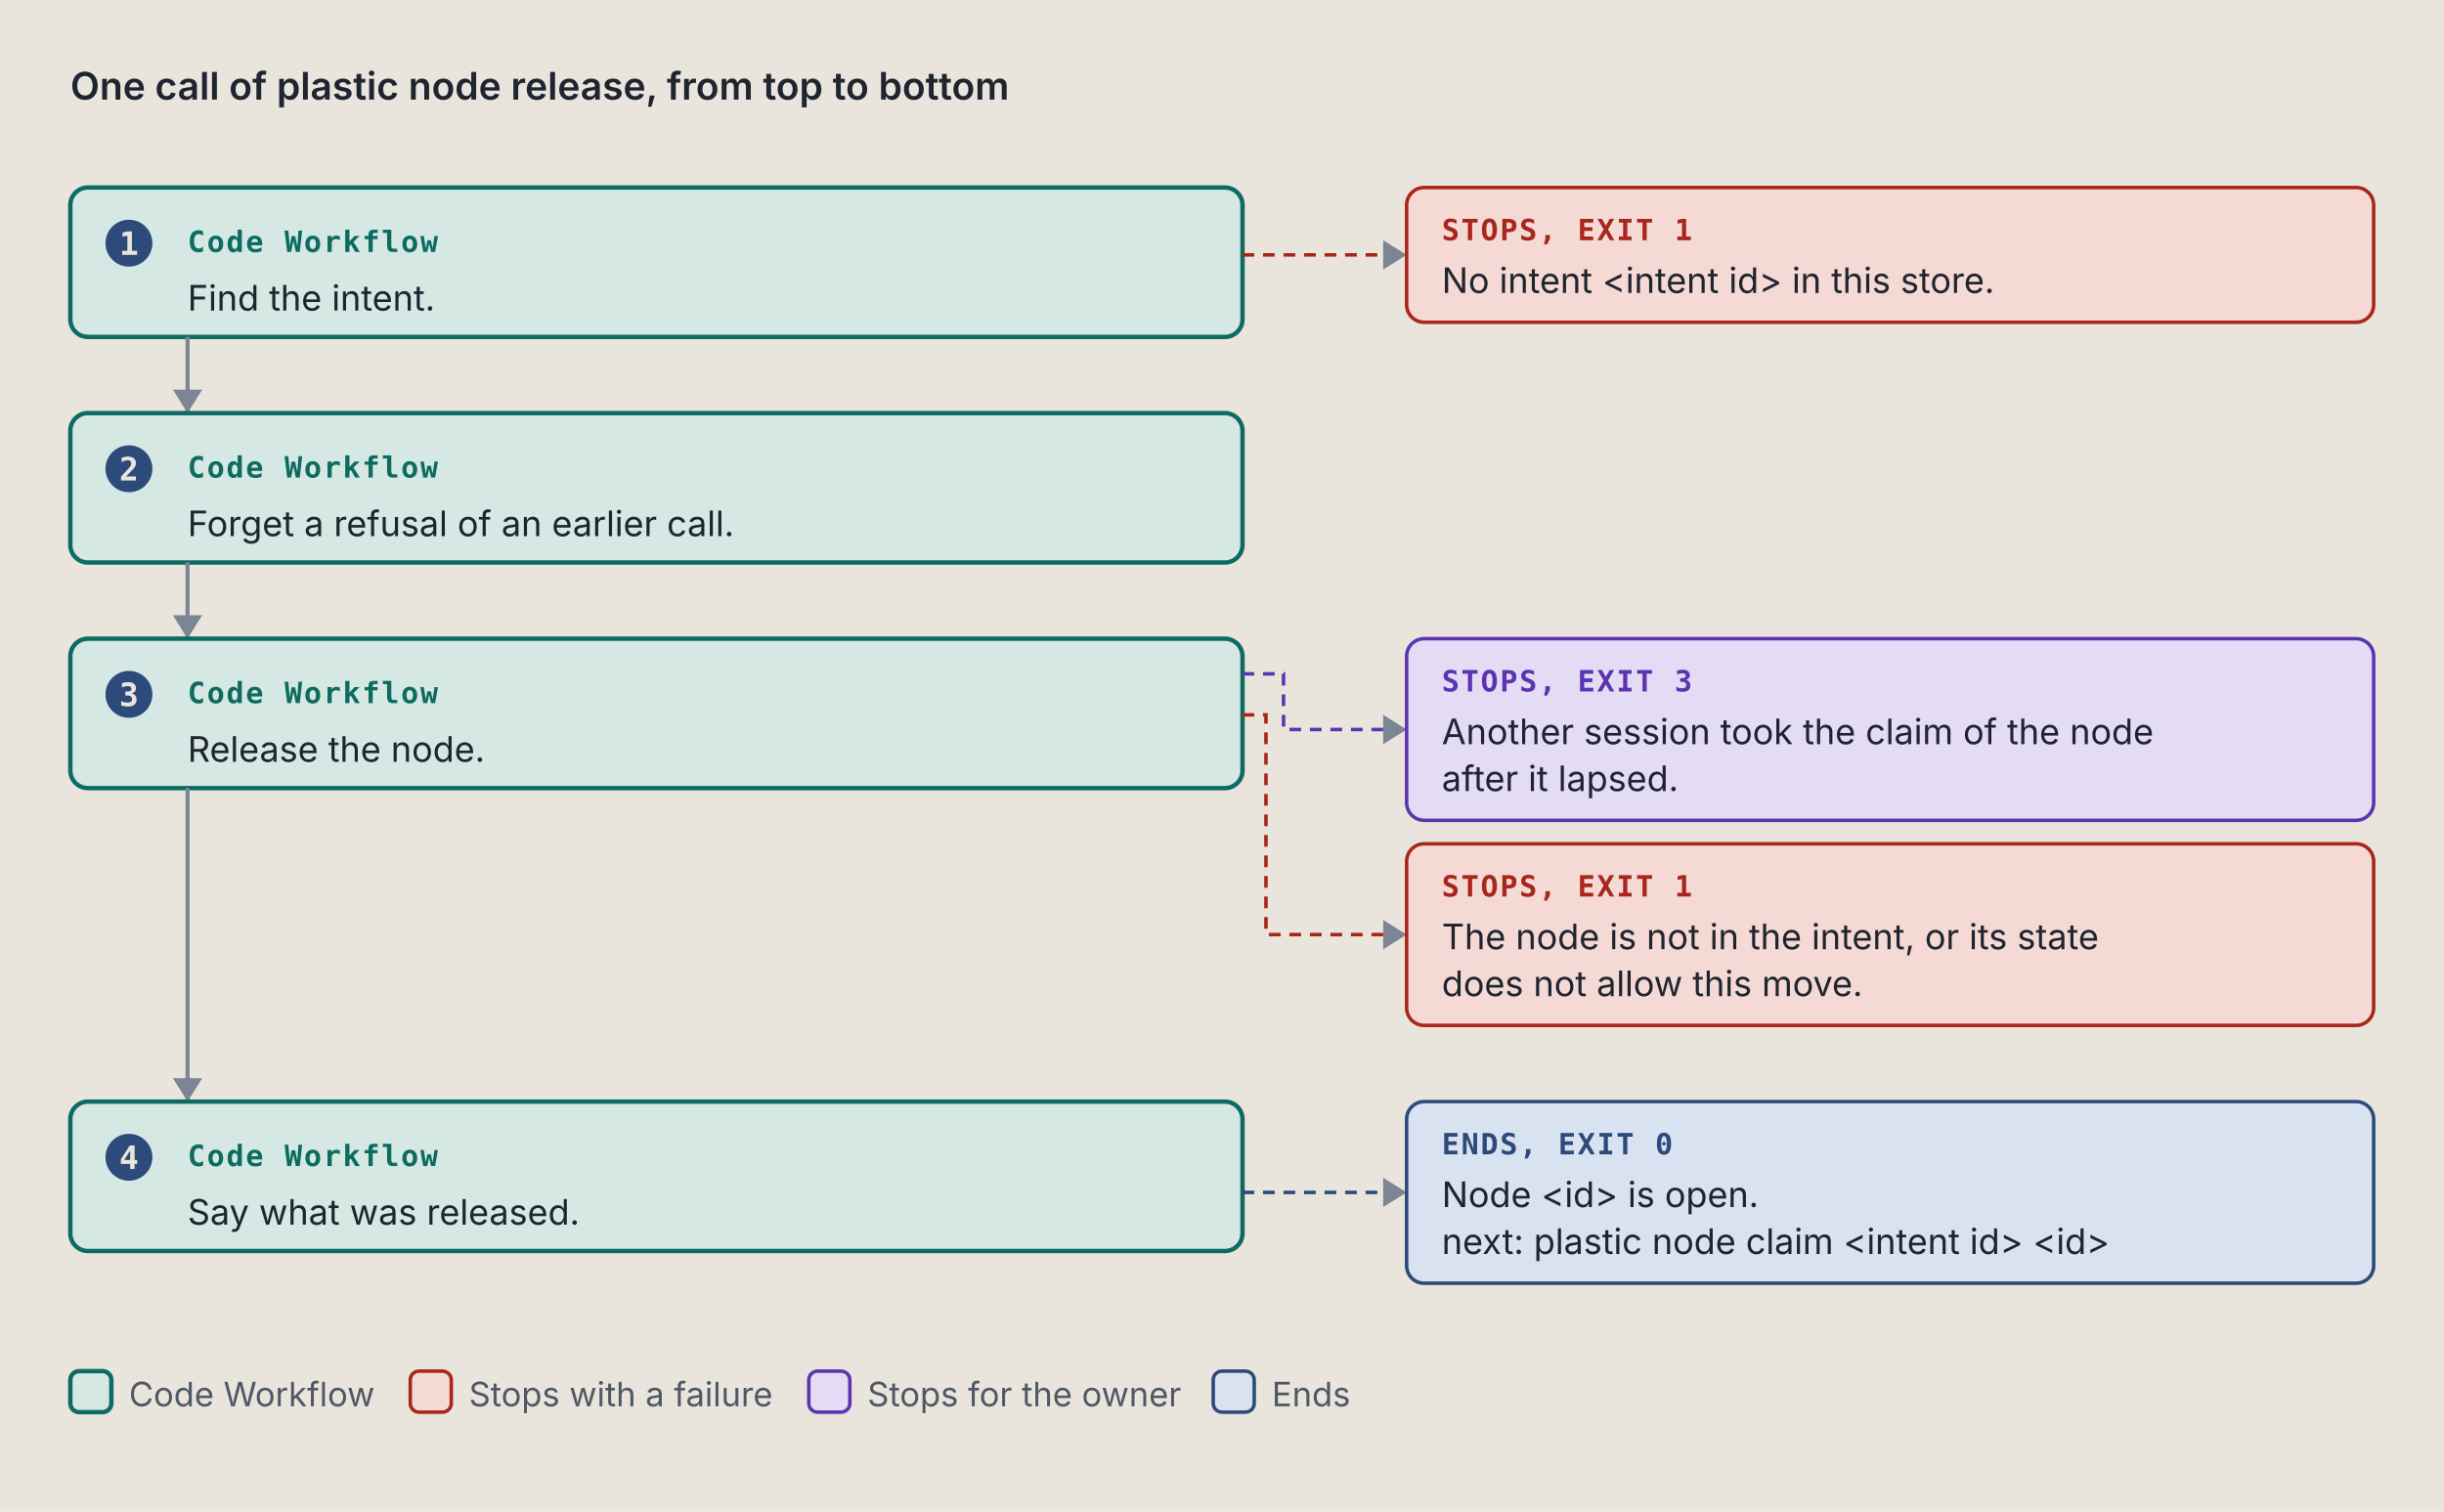
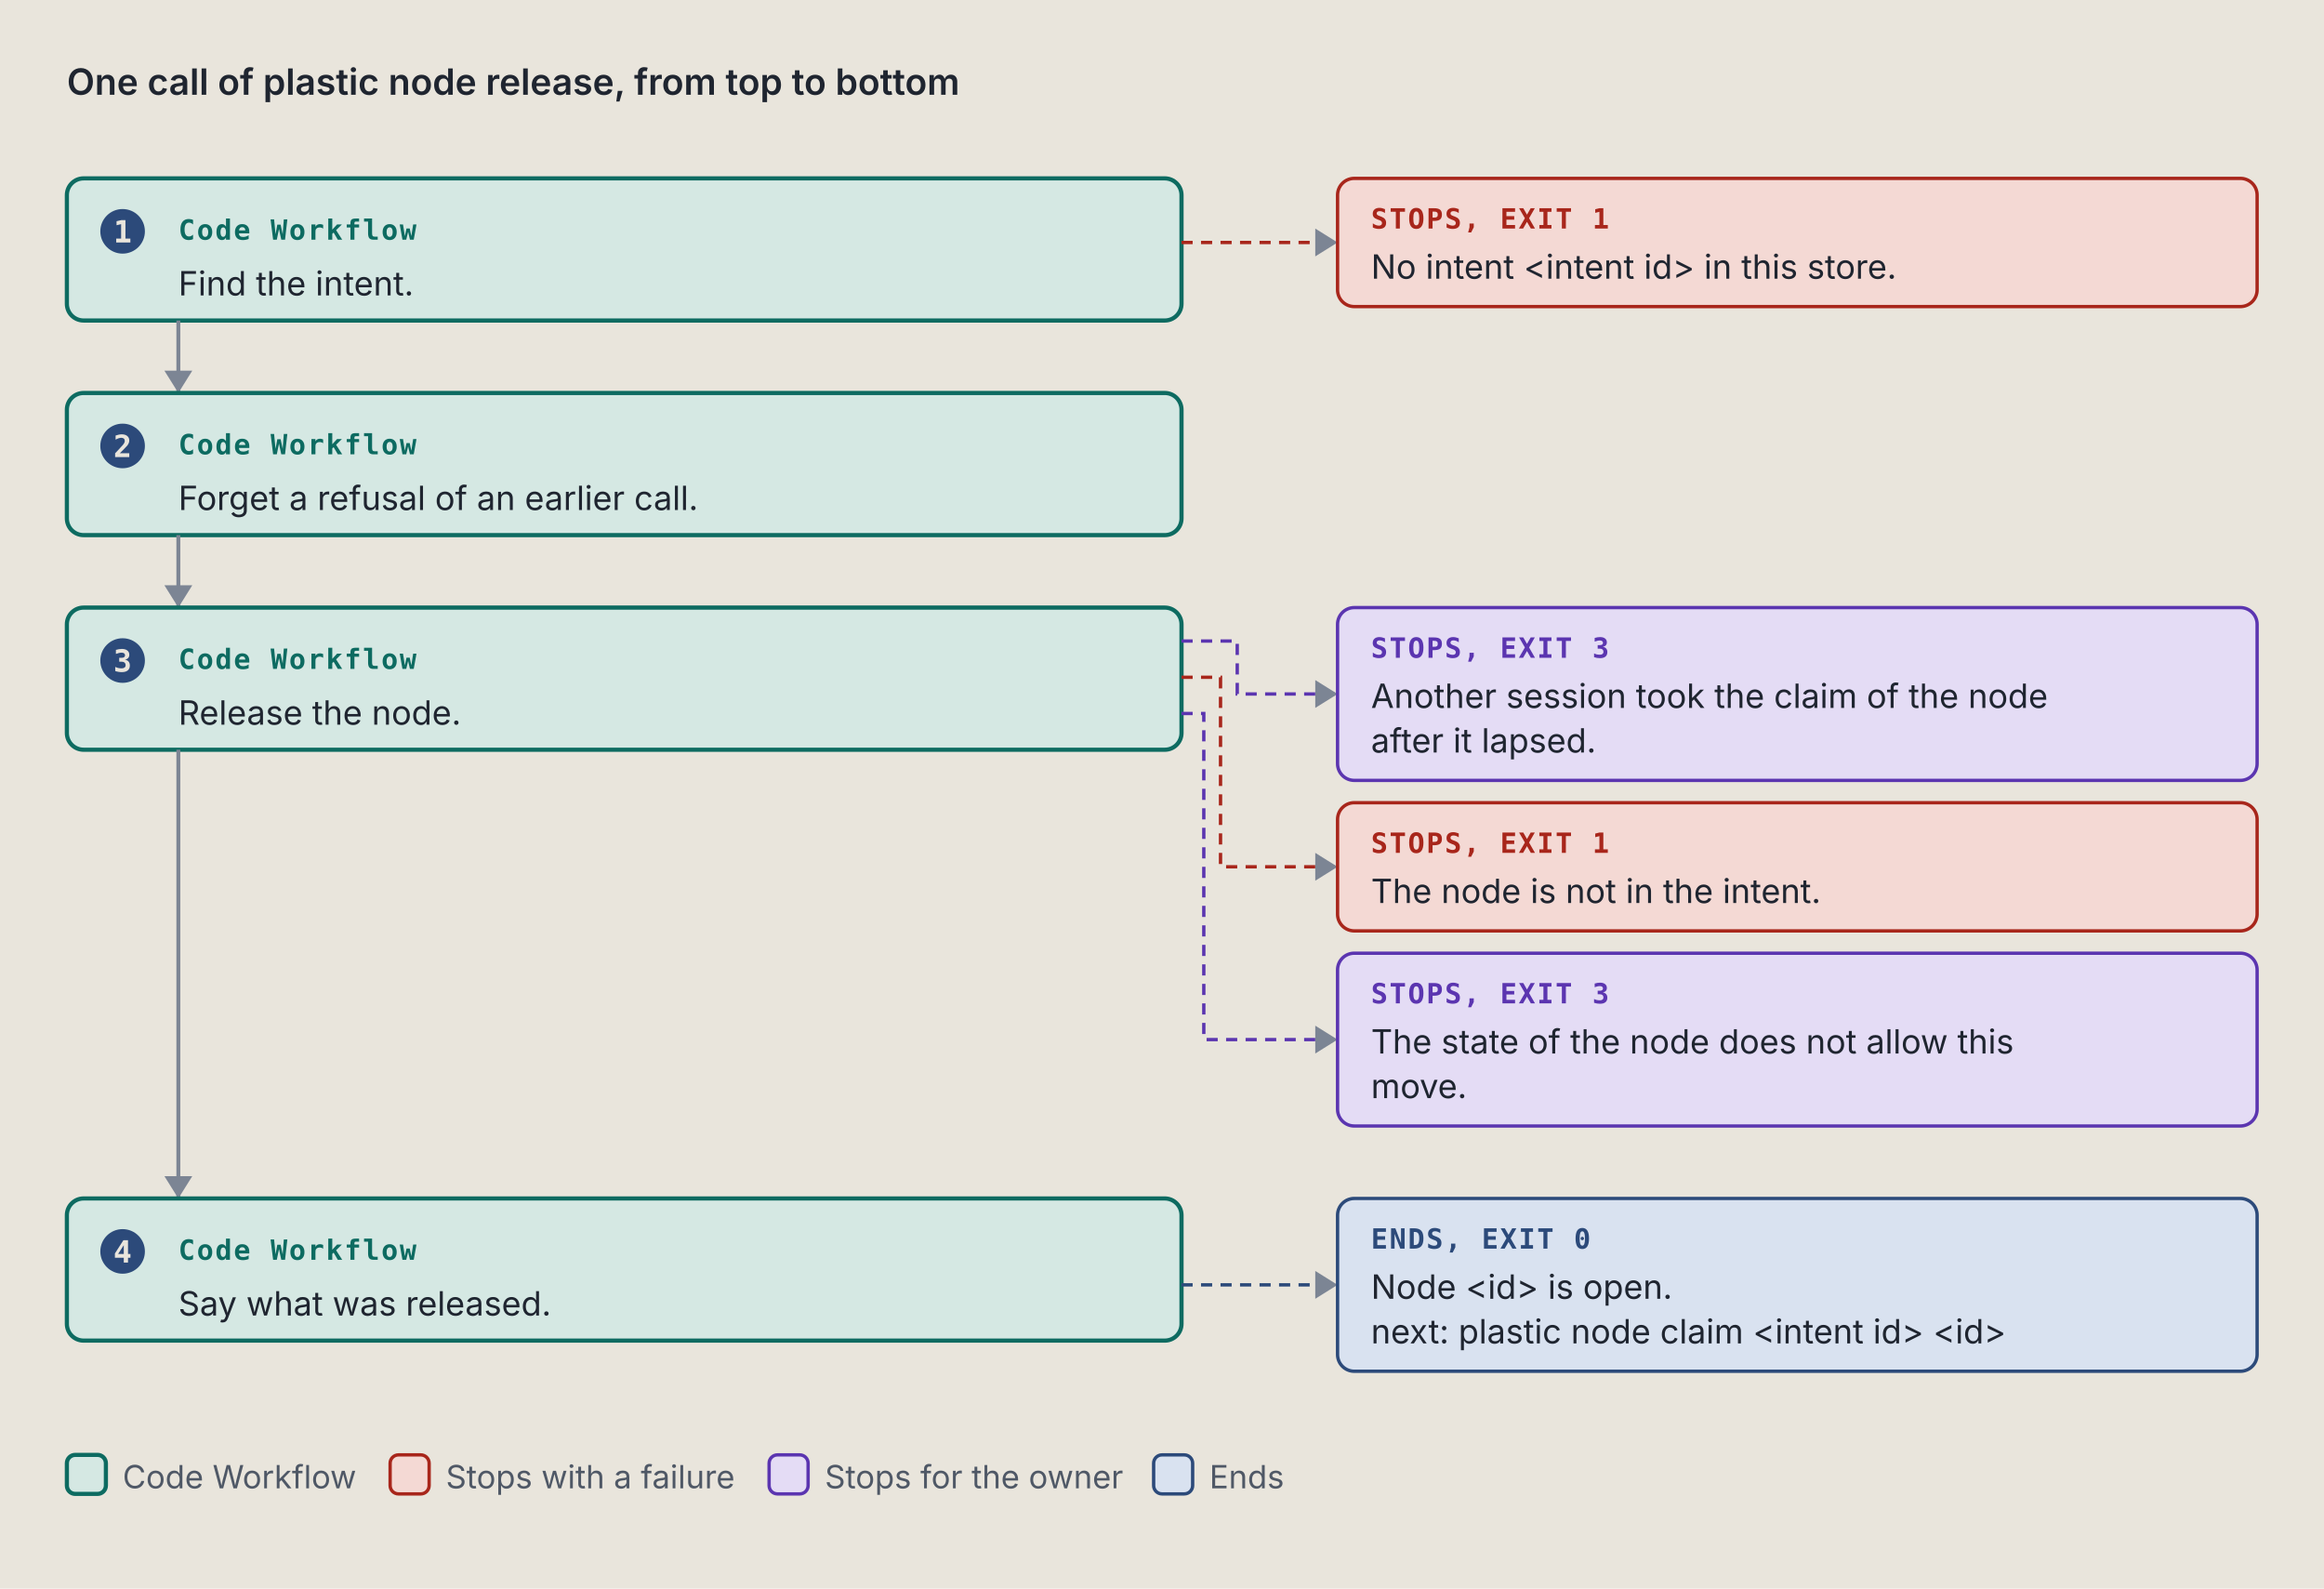
- <svg xmlns="http://www.w3.org/2000/svg" viewBox="0 0 834 516" width="834" height="516" role="img" xml:space="preserve">
+ <svg xmlns="http://www.w3.org/2000/svg" viewBox="0 0 834 570" width="834" height="570" role="img" xml:space="preserve">
  <style>.ground { fill: #e9e5dc; }
.card { fill: #f4f1ea; stroke: #7c8594; stroke-width: 1; }
.lane-code { fill: #d5e8e3; stroke: #0d6b61; stroke-width: 1.5; }
.lane-agent { fill: #f1e2c7; stroke: #9a5508; stroke-width: 1.5; }
.stop-refusal { fill: #e4dcf5; stroke: #5b35b0; stroke-width: 1.2; }
.stop-failure { fill: #f4d9d4; stroke: #a8261b; stroke-width: 1.2; }
.end { fill: #d9e2f0; stroke: #2c4a7a; stroke-width: 1.2; }
.stop-end { fill: #d9e2f0; stroke: #2c4a7a; stroke-width: 1.2; }
.stop-handoff { fill: #f1e2c7; stroke: #9a5508; stroke-width: 1.2; stroke-dasharray: 5 3; }
.wire-handoff { fill: none; stroke: #9a5508; stroke-width: 1.2; stroke-dasharray: 4 3; }
.wire-end { fill: none; stroke: #2c4a7a; stroke-width: 1.2; stroke-dasharray: 4 3; }
.tag-handoff { fill: #9a5508; }
.k { fill: #4f5866; font: 11.5px "IBM Plex Sans", system-ui, -apple-system, "Segoe UI", sans-serif; }
.way { fill: #1f2530; font: italic 12.5px "IBM Plex Sans", system-ui, -apple-system, "Segoe UI", sans-serif; }
.wire { fill: none; stroke: #7c8594; stroke-width: 1.4; }
.wire-read { fill: none; stroke: #7c8594; stroke-width: 1.4; stroke-dasharray: 5 3; }
.wire-refusal { fill: none; stroke: #5b35b0; stroke-width: 1.2; stroke-dasharray: 4 3; }
.wire-failure { fill: none; stroke: #a8261b; stroke-width: 1.2; stroke-dasharray: 4 3; }
.head { fill: #7c8594; }
.t { fill: #1f2530; font: 12px "IBM Plex Sans", system-ui, -apple-system, "Segoe UI", sans-serif; }
.tb { fill: #1f2530; font: 600 13px "IBM Plex Sans", system-ui, -apple-system, "Segoe UI", sans-serif; }
.tm { fill: #1f2530; font: 11.5px "IBM Plex Mono", ui-monospace, Menlo, Consolas, monospace; }
.tag { font: 600 10px "IBM Plex Mono", ui-monospace, Menlo, Consolas, monospace; letter-spacing: .06em; }
.tag-code { fill: #0d6b61; } .tag-agent { fill: #9a5508; } .tag-refusal { fill: #5b35b0; }
.tag-failure { fill: #a8261b; } .tag-end { fill: #2c4a7a; } .tag-muted { fill: #4f5866; }
.tm.tag-muted { font-size: 10.5px; }
.db { fill: #d9e2f0; stroke: #2c4a7a; stroke-width: 1.2; }
.codebox { fill: #f4f1ea; stroke: #7c8594; stroke-width: 1; }
.cx { fill: #1f2530; font: 12px "IBM Plex Mono", ui-monospace, Menlo, Consolas, monospace; white-space: pre; }
.cx-n { fill: #4f5866; font: 11px "IBM Plex Mono", ui-monospace, Menlo, Consolas, monospace; }
.cx-k { fill: #5b35b0; } .cx-s { fill: #9a5508; } .cx-y { fill: #0d6b61; }
.cx-w { fill: #2c4a7a; font-weight: 600; } .cx-t { fill: #a8261b; } .cx-c { fill: #4f5866; font-style: italic; }
.badge { fill: #2c4a7a; } .badge-t { fill: #e9e5dc; font: 600 11px "IBM Plex Mono", ui-monospace, Menlo, Consolas, monospace; }
.bracket { fill: none; stroke: #2c4a7a; stroke-width: 1.4; }
.term { fill: #16191e; stroke: #7c8594; stroke-width: 1; }
.term-t { fill: #e6e2d8; font: 12px "IBM Plex Mono", ui-monospace, Menlo, Consolas, monospace; }
.term-p { fill: #8fd18f; font: 12px "IBM Plex Mono", ui-monospace, Menlo, Consolas, monospace; }
.term-m { fill: #a3abb6; font: 12px "IBM Plex Mono", ui-monospace, Menlo, Consolas, monospace; }
.big { font: 700 36px "IBM Plex Mono", ui-monospace, Menlo, Consolas, monospace; }

@media (prefers-color-scheme: dark) {
.ground { fill: #171a1f; }
.card { fill: #20242b; stroke: #8a93a2; stroke-width: 1; }
.lane-code { fill: #173a36; stroke: #5cc4b4; stroke-width: 1.5; }
.lane-agent { fill: #3d2e17; stroke: #e5a95a; stroke-width: 1.5; }
.stop-refusal { fill: #2d2445; stroke: #b59cf2; stroke-width: 1.2; }
.stop-failure { fill: #45211e; stroke: #f2958a; stroke-width: 1.2; }
.end { fill: #1f2c42; stroke: #97b6e8; stroke-width: 1.2; }
.stop-end { fill: #1f2c42; stroke: #97b6e8; stroke-width: 1.2; }
.stop-handoff { fill: #3d2e17; stroke: #e5a95a; stroke-width: 1.2; stroke-dasharray: 5 3; }
.wire-handoff { fill: none; stroke: #e5a95a; stroke-width: 1.2; stroke-dasharray: 4 3; }
.wire-end { fill: none; stroke: #97b6e8; stroke-width: 1.2; stroke-dasharray: 4 3; }
.tag-handoff { fill: #e5a95a; }
.k { fill: #b3b9c3; font: 11.5px "IBM Plex Sans", system-ui, -apple-system, "Segoe UI", sans-serif; }
.way { fill: #e8e4da; font: italic 12.5px "IBM Plex Sans", system-ui, -apple-system, "Segoe UI", sans-serif; }
.wire { fill: none; stroke: #8a93a2; stroke-width: 1.4; }
.wire-read { fill: none; stroke: #8a93a2; stroke-width: 1.4; stroke-dasharray: 5 3; }
.wire-refusal { fill: none; stroke: #b59cf2; stroke-width: 1.2; stroke-dasharray: 4 3; }
.wire-failure { fill: none; stroke: #f2958a; stroke-width: 1.2; stroke-dasharray: 4 3; }
.head { fill: #8a93a2; }
.t { fill: #e8e4da; font: 12px "IBM Plex Sans", system-ui, -apple-system, "Segoe UI", sans-serif; }
.tb { fill: #e8e4da; font: 600 13px "IBM Plex Sans", system-ui, -apple-system, "Segoe UI", sans-serif; }
.tm { fill: #e8e4da; font: 11.5px "IBM Plex Mono", ui-monospace, Menlo, Consolas, monospace; }
.tag { font: 600 10px "IBM Plex Mono", ui-monospace, Menlo, Consolas, monospace; letter-spacing: .06em; }
.tag-code { fill: #5cc4b4; } .tag-agent { fill: #e5a95a; } .tag-refusal { fill: #b59cf2; }
.tag-failure { fill: #f2958a; } .tag-end { fill: #97b6e8; } .tag-muted { fill: #b3b9c3; }
.tm.tag-muted { font-size: 10.5px; }
.db { fill: #1f2c42; stroke: #97b6e8; stroke-width: 1.2; }
.codebox { fill: #20242b; stroke: #8a93a2; stroke-width: 1; }
.cx { fill: #e8e4da; font: 12px "IBM Plex Mono", ui-monospace, Menlo, Consolas, monospace; white-space: pre; }
.cx-n { fill: #b3b9c3; font: 11px "IBM Plex Mono", ui-monospace, Menlo, Consolas, monospace; }
.cx-k { fill: #b59cf2; } .cx-s { fill: #e5a95a; } .cx-y { fill: #5cc4b4; }
.cx-w { fill: #97b6e8; font-weight: 600; } .cx-t { fill: #f2958a; } .cx-c { fill: #b3b9c3; font-style: italic; }
.badge { fill: #97b6e8; } .badge-t { fill: #171a1f; font: 600 11px "IBM Plex Mono", ui-monospace, Menlo, Consolas, monospace; }
.bracket { fill: none; stroke: #97b6e8; stroke-width: 1.4; }
.term { fill: #16191e; stroke: #8a93a2; stroke-width: 1; }
.term-t { fill: #e6e2d8; font: 12px "IBM Plex Mono", ui-monospace, Menlo, Consolas, monospace; }
.term-p { fill: #8fd18f; font: 12px "IBM Plex Mono", ui-monospace, Menlo, Consolas, monospace; }
.term-m { fill: #a3abb6; font: 12px "IBM Plex Mono", ui-monospace, Menlo, Consolas, monospace; }
.big { font: 700 36px "IBM Plex Mono", ui-monospace, Menlo, Consolas, monospace; }
}</style>
  <rect width="100%" height="100%" class="ground" />
  <text x="24" y="34" class="tb" text-anchor="start">One call of plastic node release, from top to bottom</text>
  <rect x="24" y="64" width="400" height="51" rx="6" class="lane-code" />
  <circle cx="44" cy="83" r="8" class="badge" />
  <text x="44" y="87" class="badge-t" text-anchor="middle">1</text>
  <text x="64" y="86" class="tag tag-code" text-anchor="start">Code Workflow</text>
  <text x="64" y="106" class="t" text-anchor="start">Find the intent.</text>
  <path d="M 424 87 L 480 87" class="wire-failure" />
  <path d="M 472 82 L 480 87 L 472 92 Z" class="head" />
  <rect x="480" y="64" width="330" height="46" rx="6" class="stop-failure" />
  <text x="492" y="82" class="tag tag-failure" text-anchor="start">STOPS, EXIT 1</text>
  <text x="492" y="100" class="t" text-anchor="start">No intent &lt;intent id&gt; in this store.</text>
  <path d="M 64 115 L 64 141" class="wire" />
  <path d="M 59 133 L 64 141 L 69 133 Z" class="head" />
  <rect x="24" y="141" width="400" height="51" rx="6" class="lane-code" />
  <circle cx="44" cy="160" r="8" class="badge" />
  <text x="44" y="164" class="badge-t" text-anchor="middle">2</text>
  <text x="64" y="163" class="tag tag-code" text-anchor="start">Code Workflow</text>
  <text x="64" y="183" class="t" text-anchor="start">Forget a refusal of an earlier call.</text>
  <path d="M 64 192 L 64 218" class="wire" />
  <path d="M 59 210 L 64 218 L 69 210 Z" class="head" />
  <rect x="24" y="218" width="400" height="51" rx="6" class="lane-code" />
  <circle cx="44" cy="237" r="8" class="badge" />
  <text x="44" y="241" class="badge-t" text-anchor="middle">3</text>
  <text x="64" y="240" class="tag tag-code" text-anchor="start">Code Workflow</text>
  <text x="64" y="260" class="t" text-anchor="start">Release the node.</text>
-   <path d="M 424 230 L 438 230 L 438 249 L 480 249" class="wire-refusal" />
+   <path d="M 424 230 L 444 230 L 444 249 L 480 249" class="wire-refusal" />
  <path d="M 472 244 L 480 249 L 472 254 Z" class="head" />
  <rect x="480" y="218" width="330" height="62" rx="6" class="stop-refusal" />
  <text x="492" y="236" class="tag tag-refusal" text-anchor="start">STOPS, EXIT 3</text>
  <text x="492" y="254" class="t" text-anchor="start">Another session took the claim of the node</text>
  <text x="492" y="270" class="t" text-anchor="start">after it lapsed.</text>
-   <path d="M 424 244 L 432 244 L 432 319 L 480 319" class="wire-failure" />
-   <path d="M 472 314 L 480 319 L 472 324 Z" class="head" />
-   <rect x="480" y="288" width="330" height="62" rx="6" class="stop-failure" />
+   <path d="M 424 243 L 438 243 L 438 311 L 480 311" class="wire-failure" />
+   <path d="M 472 306 L 480 311 L 472 316 Z" class="head" />
+   <rect x="480" y="288" width="330" height="46" rx="6" class="stop-failure" />
  <text x="492" y="306" class="tag tag-failure" text-anchor="start">STOPS, EXIT 1</text>
-   <text x="492" y="324" class="t" text-anchor="start">The node is not in the intent, or its state</text>
-   <text x="492" y="340" class="t" text-anchor="start">does not allow this move.</text>
-   <path d="M 64 269 L 64 376" class="wire" />
-   <path d="M 59 368 L 64 376 L 69 368 Z" class="head" />
-   <rect x="24" y="376" width="400" height="51" rx="6" class="lane-code" />
-   <circle cx="44" cy="395" r="8" class="badge" />
-   <text x="44" y="399" class="badge-t" text-anchor="middle">4</text>
-   <text x="64" y="398" class="tag tag-code" text-anchor="start">Code Workflow</text>
-   <text x="64" y="418" class="t" text-anchor="start">Say what was released.</text>
-   <path d="M 424 407 L 480 407" class="wire-end" />
-   <path d="M 472 402 L 480 407 L 472 412 Z" class="head" />
-   <rect x="480" y="376" width="330" height="62" rx="6" class="stop-end" />
-   <text x="492" y="394" class="tag tag-end" text-anchor="start">ENDS, EXIT 0</text>
-   <text x="492" y="412" class="t" text-anchor="start">Node &lt;id&gt; is open.</text>
-   <text x="492" y="428" class="t" text-anchor="start">next: plastic node claim &lt;intent id&gt; &lt;id&gt;</text>
-   <rect x="24" y="468" width="14" height="14" rx="3" class="lane-code" />
-   <text x="44" y="480" class="k" text-anchor="start">Code Workflow</text>
-   <rect x="140" y="468" width="14" height="14" rx="3" class="stop-failure" />
-   <text x="160" y="480" class="k" text-anchor="start">Stops with a failure</text>
-   <rect x="276" y="468" width="14" height="14" rx="3" class="stop-refusal" />
-   <text x="296" y="480" class="k" text-anchor="start">Stops for the owner</text>
-   <rect x="414" y="468" width="14" height="14" rx="3" class="stop-end" />
-   <text x="434" y="480" class="k" text-anchor="start">Ends</text>
+   <text x="492" y="324" class="t" text-anchor="start">The node is not in the intent.</text>
+   <path d="M 424 256 L 432 256 L 432 373 L 480 373" class="wire-refusal" />
+   <path d="M 472 368 L 480 373 L 472 378 Z" class="head" />
+   <rect x="480" y="342" width="330" height="62" rx="6" class="stop-refusal" />
+   <text x="492" y="360" class="tag tag-refusal" text-anchor="start">STOPS, EXIT 3</text>
+   <text x="492" y="378" class="t" text-anchor="start">The state of the node does not allow this</text>
+   <text x="492" y="394" class="t" text-anchor="start">move.</text>
+   <path d="M 64 269 L 64 430" class="wire" />
+   <path d="M 59 422 L 64 430 L 69 422 Z" class="head" />
+   <rect x="24" y="430" width="400" height="51" rx="6" class="lane-code" />
+   <circle cx="44" cy="449" r="8" class="badge" />
+   <text x="44" y="453" class="badge-t" text-anchor="middle">4</text>
+   <text x="64" y="452" class="tag tag-code" text-anchor="start">Code Workflow</text>
+   <text x="64" y="472" class="t" text-anchor="start">Say what was released.</text>
+   <path d="M 424 461 L 480 461" class="wire-end" />
+   <path d="M 472 456 L 480 461 L 472 466 Z" class="head" />
+   <rect x="480" y="430" width="330" height="62" rx="6" class="stop-end" />
+   <text x="492" y="448" class="tag tag-end" text-anchor="start">ENDS, EXIT 0</text>
+   <text x="492" y="466" class="t" text-anchor="start">Node &lt;id&gt; is open.</text>
+   <text x="492" y="482" class="t" text-anchor="start">next: plastic node claim &lt;intent id&gt; &lt;id&gt;</text>
+   <rect x="24" y="522" width="14" height="14" rx="3" class="lane-code" />
+   <text x="44" y="534" class="k" text-anchor="start">Code Workflow</text>
+   <rect x="140" y="522" width="14" height="14" rx="3" class="stop-failure" />
+   <text x="160" y="534" class="k" text-anchor="start">Stops with a failure</text>
+   <rect x="276" y="522" width="14" height="14" rx="3" class="stop-refusal" />
+   <text x="296" y="534" class="k" text-anchor="start">Stops for the owner</text>
+   <rect x="414" y="522" width="14" height="14" rx="3" class="stop-end" />
+   <text x="434" y="534" class="k" text-anchor="start">Ends</text>
</svg>
